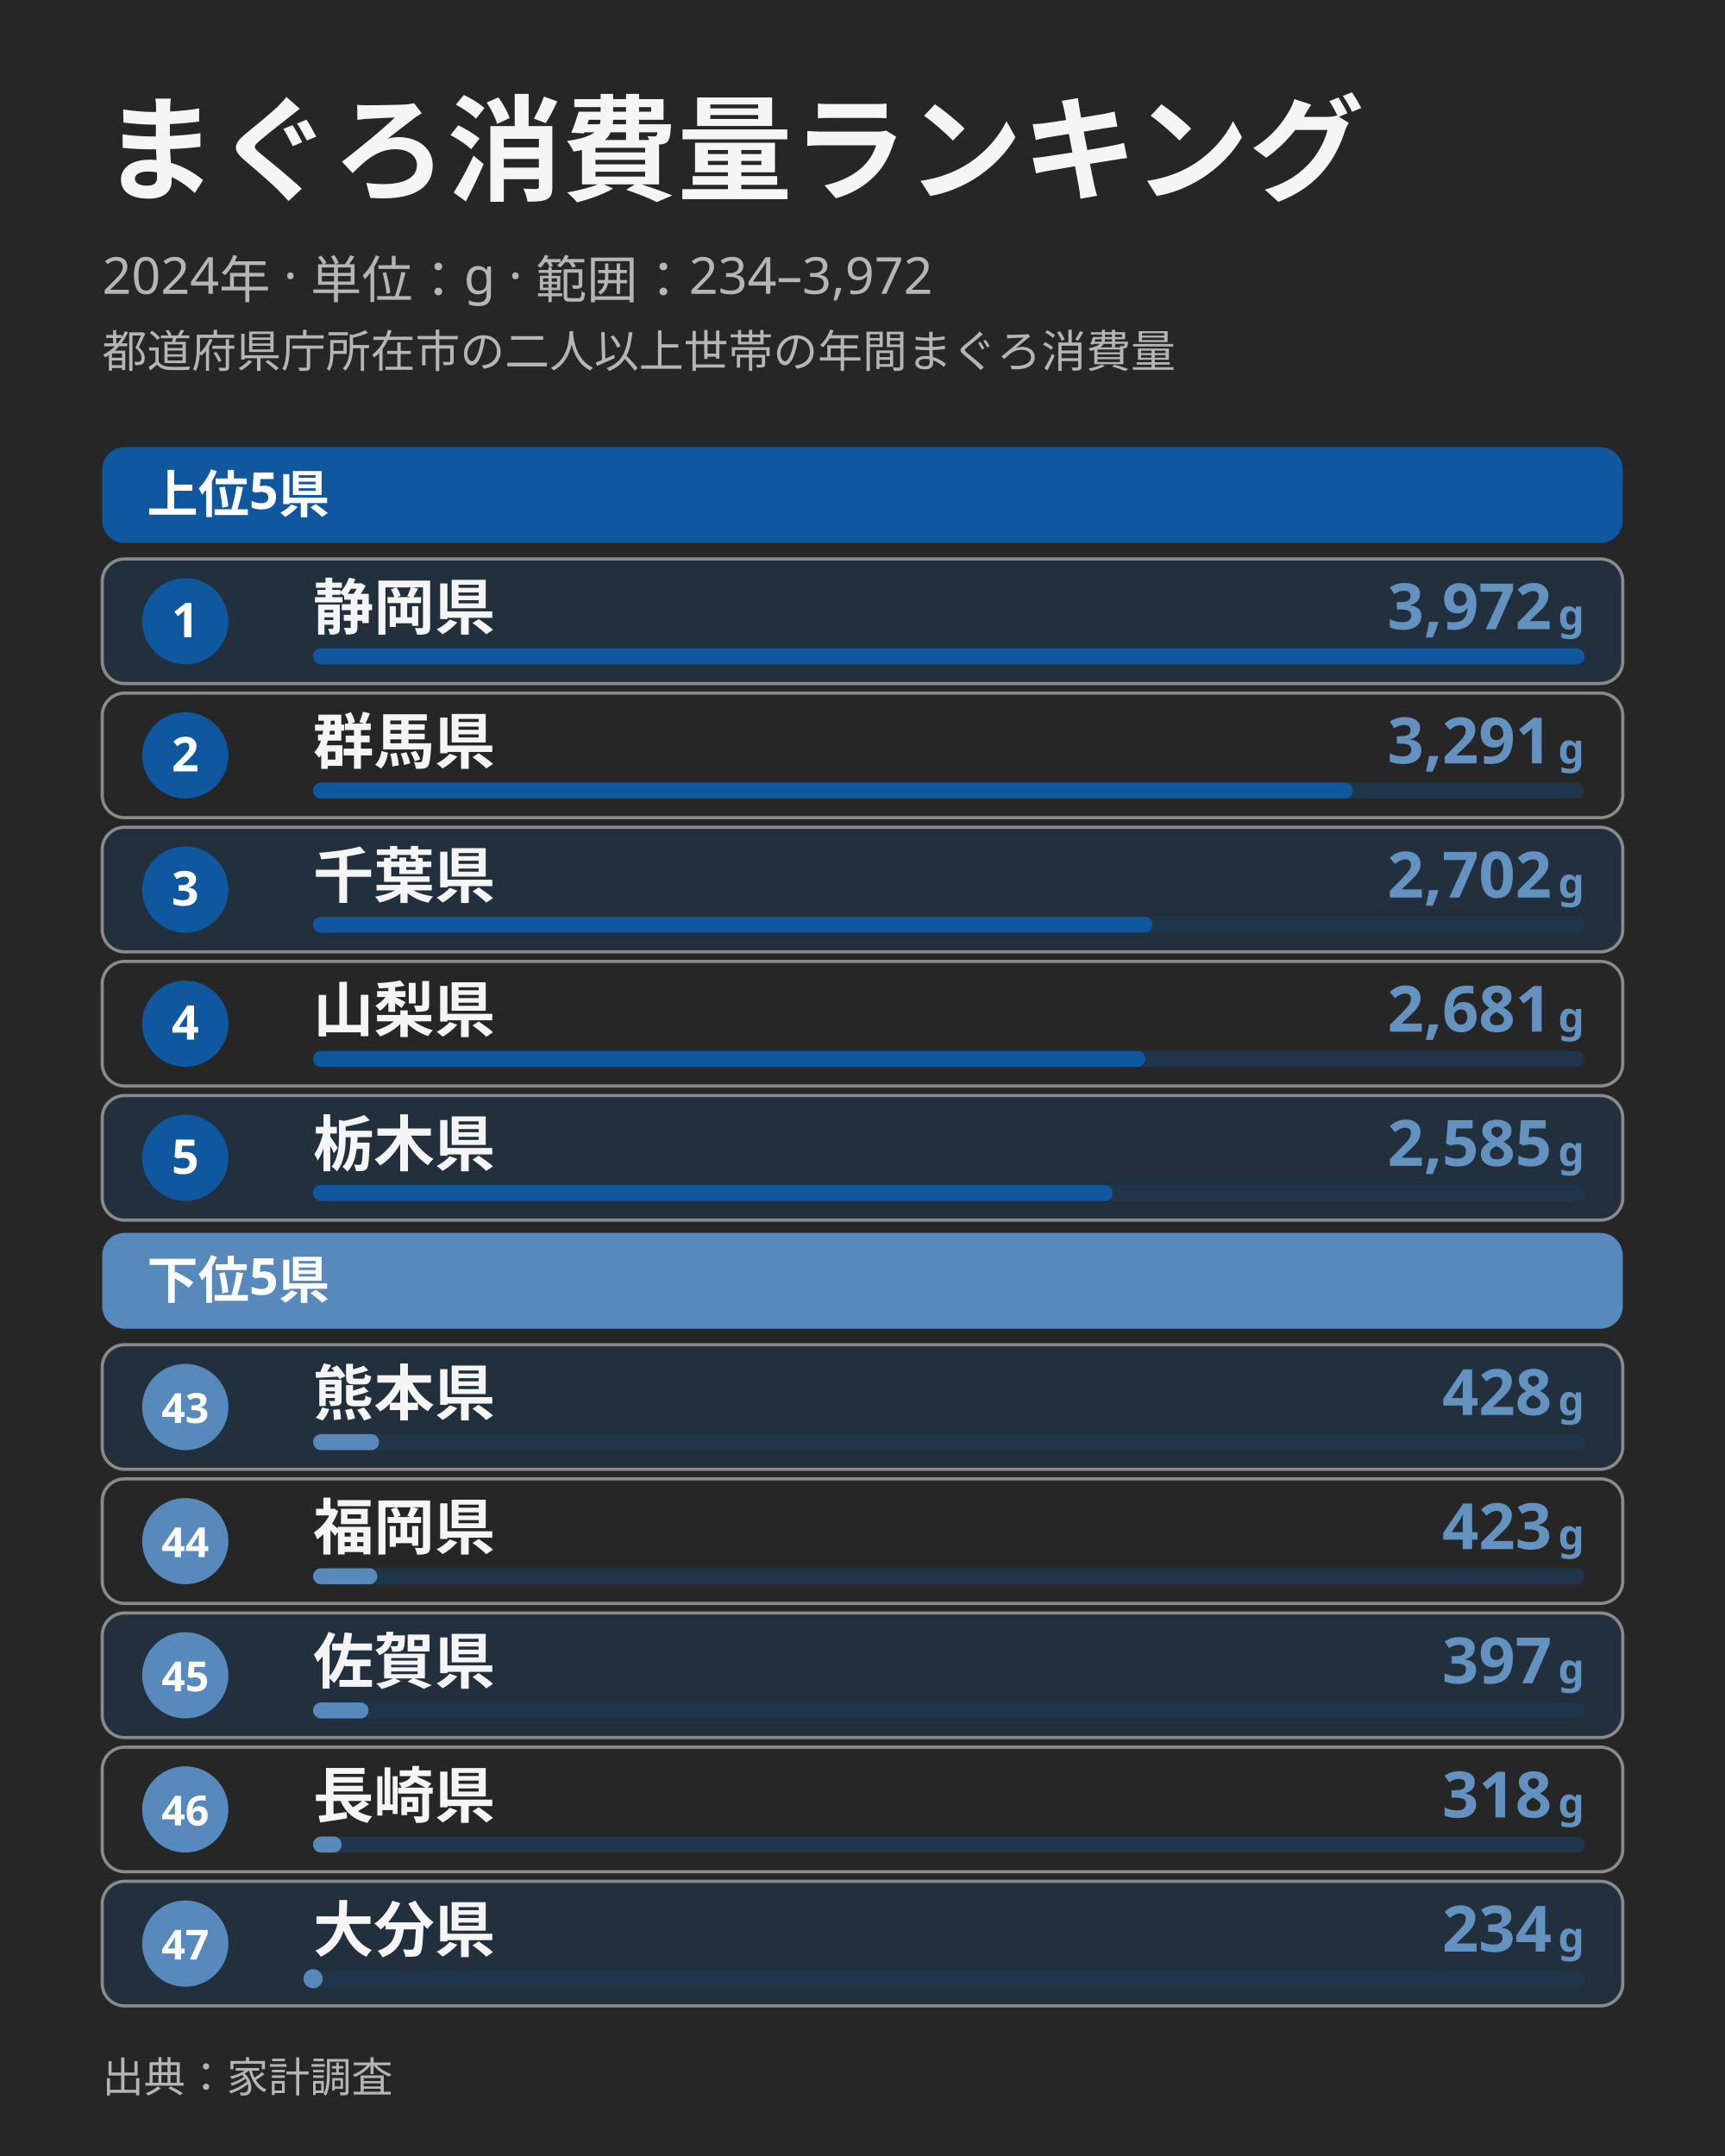
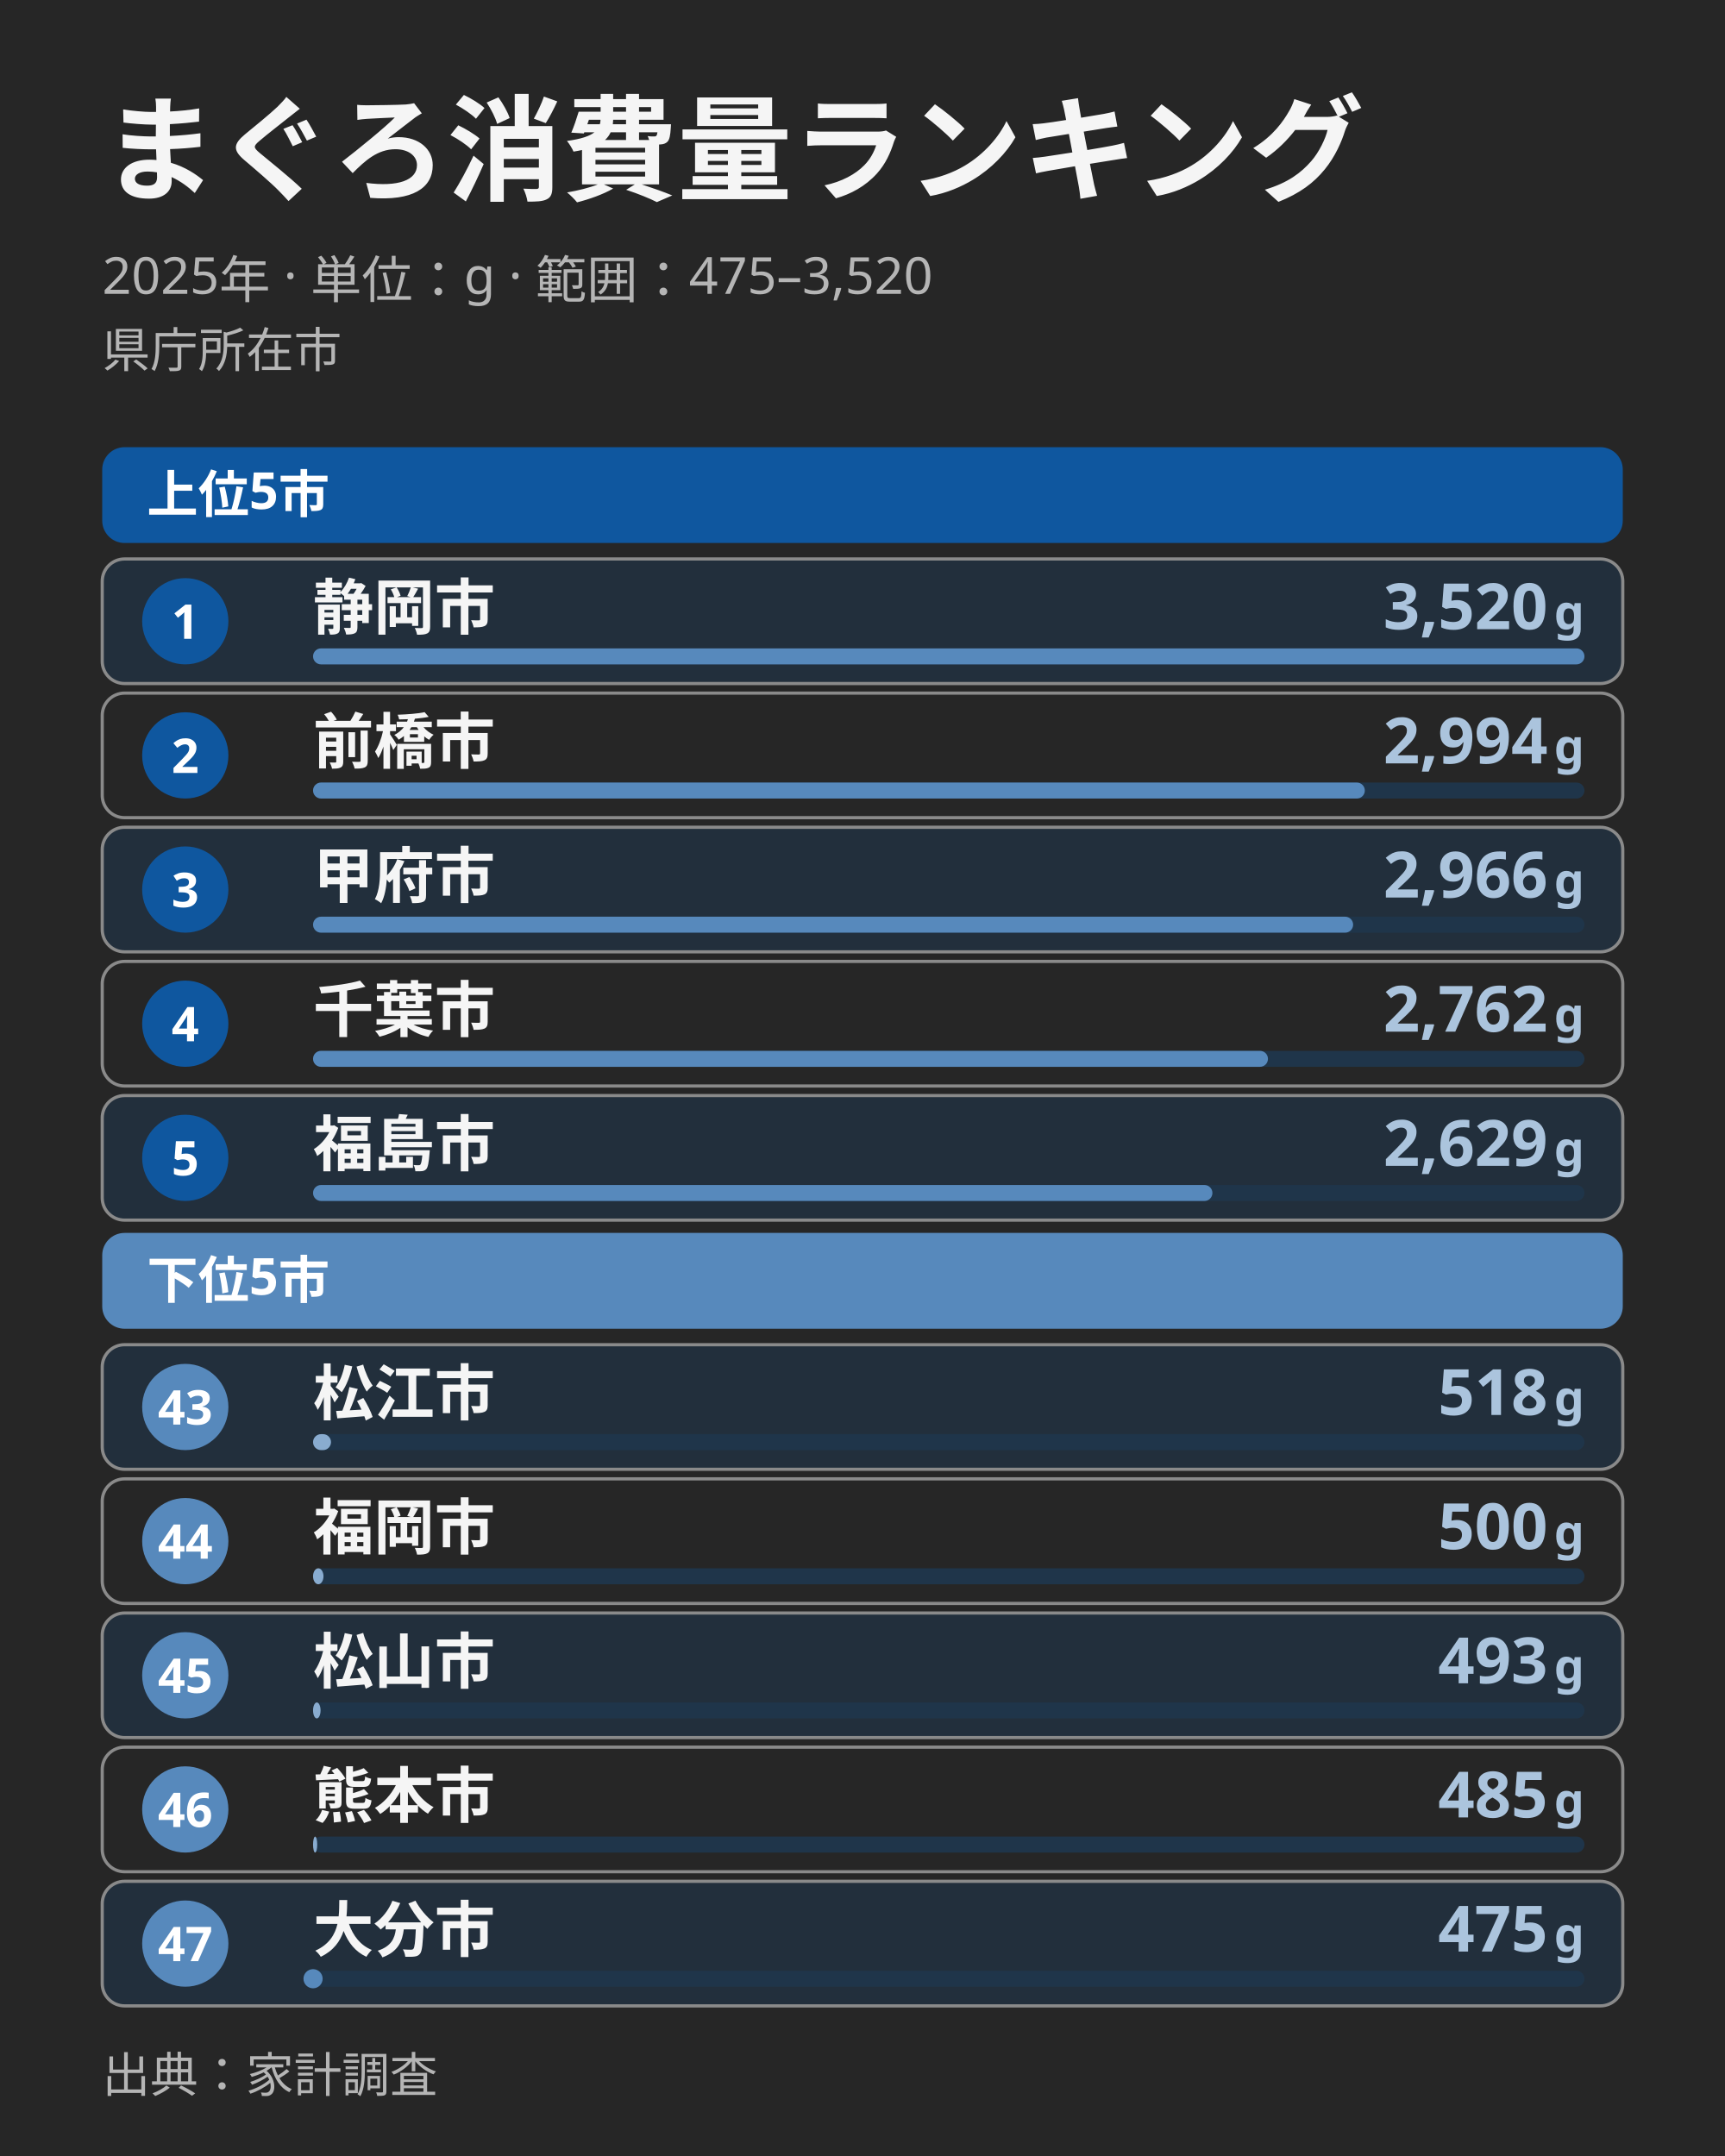
- <svg xmlns="http://www.w3.org/2000/svg" width="1080" height="1350" viewBox="0 0 1080 1350" role="img" aria-label="まぐろ消費量ランキング" data-theme="dark" data-image-template="bar" data-domain-min="234" data-domain-max="3972">
+ <svg xmlns="http://www.w3.org/2000/svg" width="1080" height="1350" viewBox="0 0 1080 1350" role="img" aria-label="まぐろ消費量ランキング" data-theme="dark" data-image-template="bar" data-domain-min="475" data-domain-max="3520">
  <rect width="1080" height="1350" fill="#262626" />
  <g font-family="'Noto Sans JP','Hiragino Kaku Gothic ProN','Yu Gothic',Meiryo,sans-serif" fill="#F5F5F5">
    <text x="64" y="120" font-size="72" font-weight="700">まぐろ消費量ランキング</text>
-     <text x="64" y="184" font-size="32" fill="#B5B5B5">2024年 · 単位：g · 範囲：234–3,972</text>
-     <text x="64" y="230" font-size="28" fill="#B5B5B5">都道府県庁所在市の二人以上世帯の年間まぐろ消費量</text>
+     <text x="64" y="184" font-size="32" fill="#B5B5B5">2025年 · 単位：g · 範囲：475–3,520</text>
+     <text x="64" y="230" font-size="30" fill="#B5B5B5">県庁所在市</text>
    <rect x="64" y="280" width="952" height="60" rx="14" fill="#0f579f" />
-     <text x="92" y="321" font-size="32" font-weight="700" fill="#FFFFFF">上位5県</text>
-     <g data-rank="1" data-value="3972">
+     <text x="92" y="321" font-size="32" font-weight="700" fill="#FFFFFF">上位5市</text>
+     <g data-rank="1" data-value="3520">
      <rect x="64" y="350" width="952" height="78" rx="14" fill="#222f3c" stroke="#8A8A8A" stroke-width="2" />
      <circle cx="116" cy="389" r="27" fill="#0f579f" />
-       <text x="116" y="399" text-anchor="middle" font-size="30" font-weight="700" fill="#FFFFFF">1</text>
-       <text x="196" y="394" font-size="38" font-weight="700" fill="#F5F5F5">静岡県</text>
-       <text x="992" y="394" text-anchor="end" font-size="40" font-weight="700" fill="#6392c1">3,972<tspan font-size="26" dx="4">g</tspan>
+       <text x="116" y="400" text-anchor="middle" font-size="30" font-weight="700" fill="#FFFFFF">1</text>
+       <text x="196" y="394" font-size="38" font-weight="700" fill="#F5F5F5">静岡市</text>
+       <text x="992" y="394" text-anchor="end" font-size="40" font-weight="700" fill="#abc4dd">3,520<tspan font-size="30" dx="4">g</tspan>
      </text>
      <rect data-bar-track="true" x="196" y="406" width="796" height="10" rx="5" fill="#1f354a" />
-       <rect data-bar-value="true" x="196" y="406" width="796" height="10" rx="5" fill="#0f579f" />
+       <rect data-bar-value="true" x="196" y="406" width="796" height="10" rx="5" fill="#5789bc" />
    </g>
-     <g data-rank="2" data-value="3291">
+     <g data-rank="2" data-value="2994">
      <rect x="64" y="434" width="952" height="78" rx="14" fill="#262626" stroke="#8A8A8A" stroke-width="2" />
      <circle cx="116" cy="473" r="27" fill="#0f579f" />
-       <text x="116" y="483" text-anchor="middle" font-size="30" font-weight="700" fill="#FFFFFF">2</text>
-       <text x="196" y="478" font-size="38" font-weight="700" fill="#F5F5F5">群馬県</text>
-       <text x="992" y="478" text-anchor="end" font-size="40" font-weight="700" fill="#6392c1">3,291<tspan font-size="26" dx="4">g</tspan>
+       <text x="116" y="484" text-anchor="middle" font-size="30" font-weight="700" fill="#FFFFFF">2</text>
+       <text x="196" y="478" font-size="38" font-weight="700" fill="#F5F5F5">前橋市</text>
+       <text x="992" y="478" text-anchor="end" font-size="40" font-weight="700" fill="#abc4dd">2,994<tspan font-size="30" dx="4">g</tspan>
      </text>
      <rect data-bar-track="true" x="196" y="490" width="796" height="10" rx="5" fill="#1f354a" />
-       <rect data-bar-value="true" x="196" y="490" width="650.982" height="10" rx="5" fill="#0f579f" />
+       <rect data-bar-value="true" x="196" y="490" width="658.497" height="10" rx="5" fill="#5789bc" />
    </g>
-     <g data-rank="3" data-value="2702">
+     <g data-rank="3" data-value="2966">
      <rect x="64" y="518" width="952" height="78" rx="14" fill="#222f3c" stroke="#8A8A8A" stroke-width="2" />
      <circle cx="116" cy="557" r="27" fill="#0f579f" />
-       <text x="116" y="567" text-anchor="middle" font-size="30" font-weight="700" fill="#FFFFFF">3</text>
-       <text x="196" y="562" font-size="38" font-weight="700" fill="#F5F5F5">千葉県</text>
-       <text x="992" y="562" text-anchor="end" font-size="40" font-weight="700" fill="#6392c1">2,702<tspan font-size="26" dx="4">g</tspan>
+       <text x="116" y="568" text-anchor="middle" font-size="30" font-weight="700" fill="#FFFFFF">3</text>
+       <text x="196" y="562" font-size="38" font-weight="700" fill="#F5F5F5">甲府市</text>
+       <text x="992" y="562" text-anchor="end" font-size="40" font-weight="700" fill="#abc4dd">2,966<tspan font-size="30" dx="4">g</tspan>
      </text>
      <rect data-bar-track="true" x="196" y="574" width="796" height="10" rx="5" fill="#1f354a" />
-       <rect data-bar-value="true" x="196" y="574" width="525.556" height="10" rx="5" fill="#0f579f" />
+       <rect data-bar-value="true" x="196" y="574" width="651.178" height="10" rx="5" fill="#5789bc" />
    </g>
-     <g data-rank="4" data-value="2681">
+     <g data-rank="4" data-value="2762">
      <rect x="64" y="602" width="952" height="78" rx="14" fill="#262626" stroke="#8A8A8A" stroke-width="2" />
      <circle cx="116" cy="641" r="27" fill="#0f579f" />
-       <text x="116" y="651" text-anchor="middle" font-size="30" font-weight="700" fill="#FFFFFF">4</text>
-       <text x="196" y="646" font-size="38" font-weight="700" fill="#F5F5F5">山梨県</text>
-       <text x="992" y="646" text-anchor="end" font-size="40" font-weight="700" fill="#6392c1">2,681<tspan font-size="26" dx="4">g</tspan>
+       <text x="116" y="652" text-anchor="middle" font-size="30" font-weight="700" fill="#FFFFFF">4</text>
+       <text x="196" y="646" font-size="38" font-weight="700" fill="#F5F5F5">千葉市</text>
+       <text x="992" y="646" text-anchor="end" font-size="40" font-weight="700" fill="#abc4dd">2,762<tspan font-size="30" dx="4">g</tspan>
      </text>
      <rect data-bar-track="true" x="196" y="658" width="796" height="10" rx="5" fill="#1f354a" />
-       <rect data-bar-value="true" x="196" y="658" width="521.084" height="10" rx="5" fill="#0f579f" />
+       <rect data-bar-value="true" x="196" y="658" width="597.85" height="10" rx="5" fill="#5789bc" />
    </g>
-     <g data-rank="5" data-value="2585">
+     <g data-rank="5" data-value="2629">
      <rect x="64" y="686" width="952" height="78" rx="14" fill="#222f3c" stroke="#8A8A8A" stroke-width="2" />
      <circle cx="116" cy="725" r="27" fill="#0f579f" />
-       <text x="116" y="735" text-anchor="middle" font-size="30" font-weight="700" fill="#FFFFFF">5</text>
-       <text x="196" y="730" font-size="38" font-weight="700" fill="#F5F5F5">栃木県</text>
-       <text x="992" y="730" text-anchor="end" font-size="40" font-weight="700" fill="#6392c1">2,585<tspan font-size="26" dx="4">g</tspan>
+       <text x="116" y="736" text-anchor="middle" font-size="30" font-weight="700" fill="#FFFFFF">5</text>
+       <text x="196" y="730" font-size="38" font-weight="700" fill="#F5F5F5">福島市</text>
+       <text x="992" y="730" text-anchor="end" font-size="40" font-weight="700" fill="#abc4dd">2,629<tspan font-size="30" dx="4">g</tspan>
      </text>
      <rect data-bar-track="true" x="196" y="742" width="796" height="10" rx="5" fill="#1f354a" />
-       <rect data-bar-value="true" x="196" y="742" width="500.641" height="10" rx="5" fill="#0f579f" />
+       <rect data-bar-value="true" x="196" y="742" width="563.082" height="10" rx="5" fill="#5789bc" />
    </g>
    <rect x="64" y="772" width="952" height="60" rx="14" fill="#5789bc" />
-     <text x="92" y="813" font-size="32" font-weight="700" fill="#FFFFFF">下位5県</text>
-     <g data-rank="43" data-value="428">
+     <text x="92" y="813" font-size="32" font-weight="700" fill="#FFFFFF">下位5市</text>
+     <g data-rank="43" data-value="518">
      <rect x="64" y="842" width="952" height="78" rx="14" fill="#222f3c" stroke="#8A8A8A" stroke-width="2" />
      <circle cx="116" cy="881" r="27" fill="#5789bc" />
-       <text x="116" y="891" text-anchor="middle" font-size="26" font-weight="700" fill="#FFFFFF">43</text>
-       <text x="196" y="886" font-size="38" font-weight="700" fill="#F5F5F5">熊本県</text>
-       <text x="992" y="886" text-anchor="end" font-size="40" font-weight="700" fill="#6392c1">428<tspan font-size="26" dx="4">g</tspan>
+       <text x="116" y="892" text-anchor="middle" font-size="30" font-weight="700" fill="#FFFFFF">43</text>
+       <text x="196" y="886" font-size="38" font-weight="700" fill="#F5F5F5">松江市</text>
+       <text x="992" y="886" text-anchor="end" font-size="40" font-weight="700" fill="#abc4dd">518<tspan font-size="30" dx="4">g</tspan>
      </text>
      <rect data-bar-track="true" x="196" y="898" width="796" height="10" rx="5" fill="#1f354a" />
-       <rect data-bar-value="true" x="196" y="898" width="41.312" height="10" rx="5" fill="#5789bc" />
+       <rect data-bar-value="true" x="196" y="898" width="11.241" height="10" rx="5" fill="#89acd0" />
    </g>
-     <g data-rank="44" data-value="423">
+     <g data-rank="44" data-value="500">
      <rect x="64" y="926" width="952" height="78" rx="14" fill="#262626" stroke="#8A8A8A" stroke-width="2" />
      <circle cx="116" cy="965" r="27" fill="#5789bc" />
-       <text x="116" y="975" text-anchor="middle" font-size="26" font-weight="700" fill="#FFFFFF">44</text>
-       <text x="196" y="970" font-size="38" font-weight="700" fill="#F5F5F5">福岡県</text>
-       <text x="992" y="970" text-anchor="end" font-size="40" font-weight="700" fill="#6392c1">423<tspan font-size="26" dx="4">g</tspan>
+       <text x="116" y="976" text-anchor="middle" font-size="30" font-weight="700" fill="#FFFFFF">44</text>
+       <text x="196" y="970" font-size="38" font-weight="700" fill="#F5F5F5">福岡市</text>
+       <text x="992" y="970" text-anchor="end" font-size="40" font-weight="700" fill="#abc4dd">500<tspan font-size="30" dx="4">g</tspan>
      </text>
      <rect data-bar-track="true" x="196" y="982" width="796" height="10" rx="5" fill="#1f354a" />
-       <rect data-bar-value="true" x="196" y="982" width="40.247" height="10" rx="5" fill="#5789bc" />
+       <rect data-bar-value="true" x="196" y="982" width="6.535" height="10" rx="5" fill="#89acd0" />
    </g>
-     <g data-rank="45" data-value="397">
+     <g data-rank="45" data-value="493">
      <rect x="64" y="1010" width="952" height="78" rx="14" fill="#222f3c" stroke="#8A8A8A" stroke-width="2" />
      <circle cx="116" cy="1049" r="27" fill="#5789bc" />
-       <text x="116" y="1059" text-anchor="middle" font-size="26" font-weight="700" fill="#FFFFFF">45</text>
-       <text x="196" y="1054" font-size="38" font-weight="700" fill="#F5F5F5">佐賀県</text>
-       <text x="992" y="1054" text-anchor="end" font-size="40" font-weight="700" fill="#6392c1">397<tspan font-size="26" dx="4">g</tspan>
+       <text x="116" y="1060" text-anchor="middle" font-size="30" font-weight="700" fill="#FFFFFF">45</text>
+       <text x="196" y="1054" font-size="38" font-weight="700" fill="#F5F5F5">松山市</text>
+       <text x="992" y="1054" text-anchor="end" font-size="40" font-weight="700" fill="#abc4dd">493<tspan font-size="30" dx="4">g</tspan>
      </text>
      <rect data-bar-track="true" x="196" y="1066" width="796" height="10" rx="5" fill="#1f354a" />
-       <rect data-bar-value="true" x="196" y="1066" width="34.711" height="10" rx="5" fill="#5789bc" />
+       <rect data-bar-value="true" x="196" y="1066" width="4.705" height="10" rx="5" fill="#89acd0" />
    </g>
-     <g data-rank="46" data-value="318">
+     <g data-rank="46" data-value="485">
      <rect x="64" y="1094" width="952" height="78" rx="14" fill="#262626" stroke="#8A8A8A" stroke-width="2" />
      <circle cx="116" cy="1133" r="27" fill="#5789bc" />
-       <text x="116" y="1143" text-anchor="middle" font-size="26" font-weight="700" fill="#FFFFFF">46</text>
-       <text x="196" y="1138" font-size="38" font-weight="700" fill="#F5F5F5">長崎県</text>
-       <text x="992" y="1138" text-anchor="end" font-size="40" font-weight="700" fill="#6392c1">318<tspan font-size="26" dx="4">g</tspan>
+       <text x="116" y="1144" text-anchor="middle" font-size="30" font-weight="700" fill="#FFFFFF">46</text>
+       <text x="196" y="1138" font-size="38" font-weight="700" fill="#F5F5F5">熊本市</text>
+       <text x="992" y="1138" text-anchor="end" font-size="40" font-weight="700" fill="#abc4dd">485<tspan font-size="30" dx="4">g</tspan>
      </text>
      <rect data-bar-track="true" x="196" y="1150" width="796" height="10" rx="5" fill="#1f354a" />
-       <rect data-bar-value="true" x="196" y="1150" width="17.888" height="10" rx="5" fill="#5789bc" />
+       <rect data-bar-value="true" x="196" y="1150" width="2.614" height="10" rx="5" fill="#89acd0" />
    </g>
-     <g data-rank="47" data-value="234">
+     <g data-rank="47" data-value="475">
      <rect x="64" y="1178" width="952" height="78" rx="14" fill="#222f3c" stroke="#8A8A8A" stroke-width="2" />
      <circle cx="116" cy="1217" r="27" fill="#5789bc" />
-       <text x="116" y="1227" text-anchor="middle" font-size="26" font-weight="700" fill="#FFFFFF">47</text>
-       <text x="196" y="1222" font-size="38" font-weight="700" fill="#F5F5F5">大分県</text>
-       <text x="992" y="1222" text-anchor="end" font-size="40" font-weight="700" fill="#6392c1">234<tspan font-size="26" dx="4">g</tspan>
+       <text x="116" y="1228" text-anchor="middle" font-size="30" font-weight="700" fill="#FFFFFF">47</text>
+       <text x="196" y="1222" font-size="38" font-weight="700" fill="#F5F5F5">大分市</text>
+       <text x="992" y="1222" text-anchor="end" font-size="40" font-weight="700" fill="#abc4dd">475<tspan font-size="30" dx="4">g</tspan>
      </text>
      <rect data-bar-track="true" x="196" y="1234" width="796" height="10" rx="5" fill="#1f354a" />
-       <rect data-bar-value="true" x="196" y="1234" width="0" height="10" rx="5" fill="#5789bc" />
+       <rect data-bar-value="true" x="196" y="1234" width="0" height="10" rx="5" fill="#89acd0" />
      <circle cx="196" cy="1239" r="6" fill="#5789bc" />
    </g>
-     <text x="64" y="1310" font-size="26" fill="#B5B5B5">出典：家計調査</text>
+     <text x="64" y="1310" font-size="30" fill="#B5B5B5">出典：家計調査</text>
  </g>
</svg>
